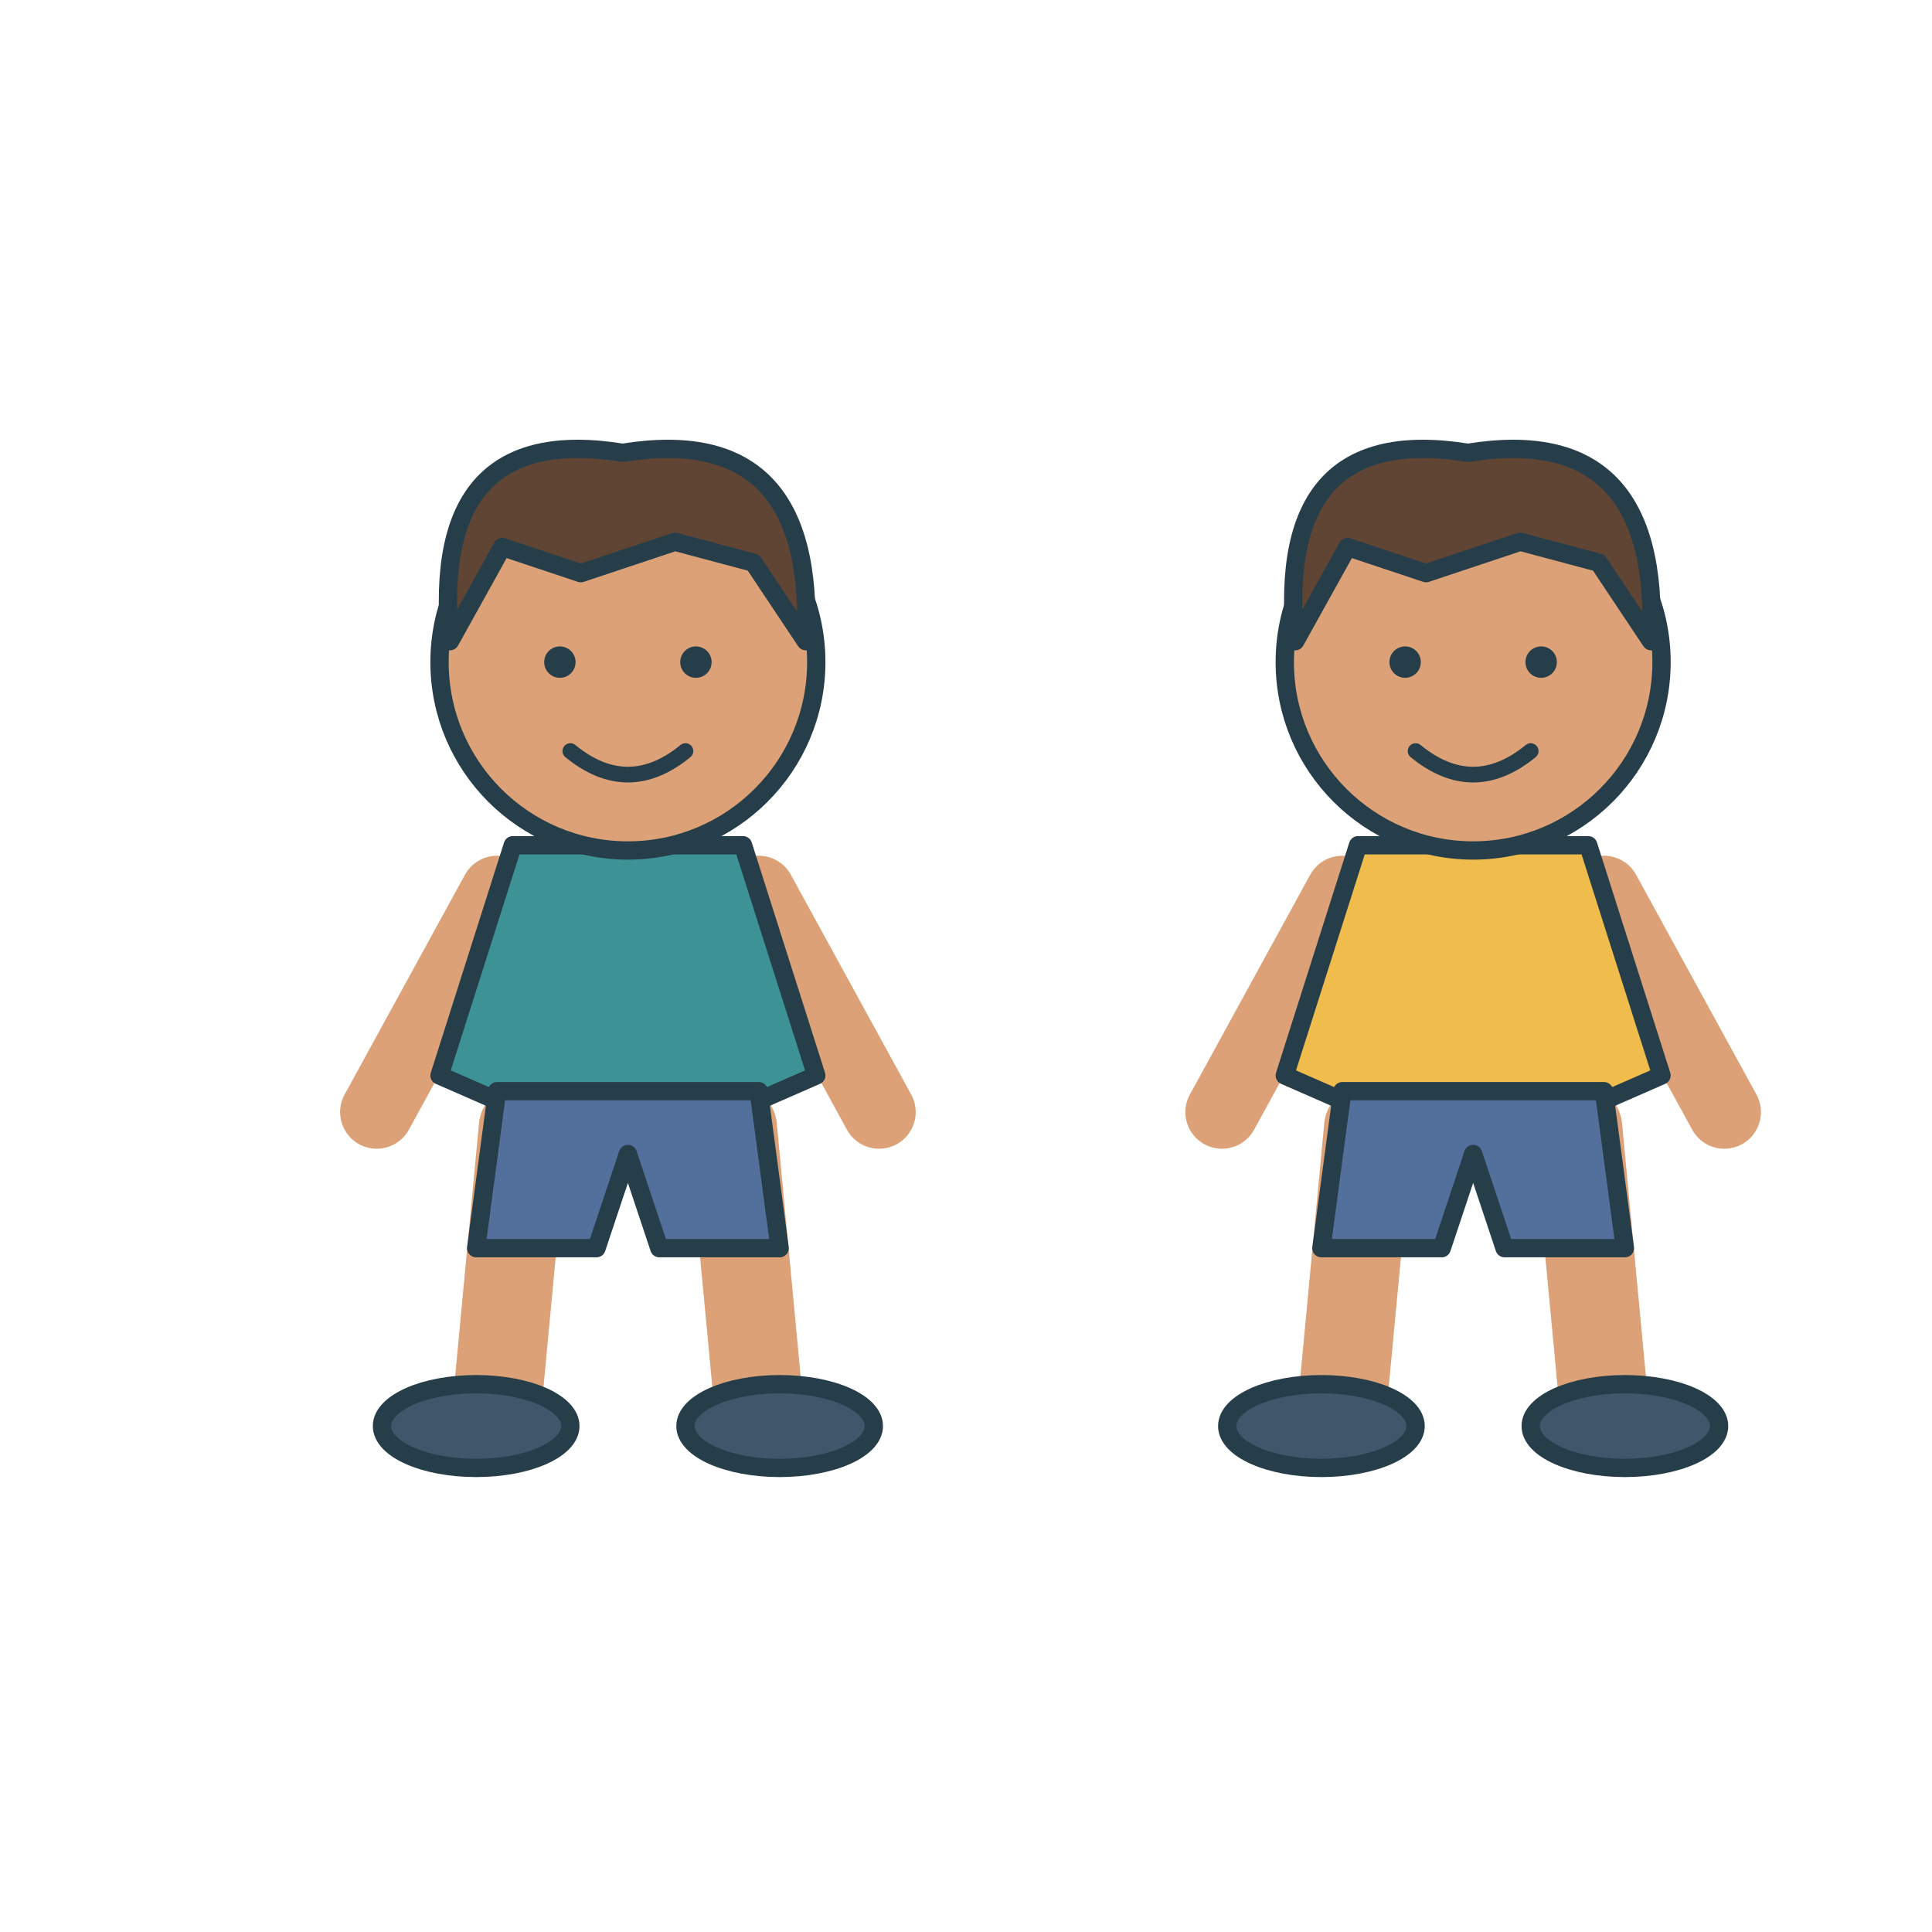
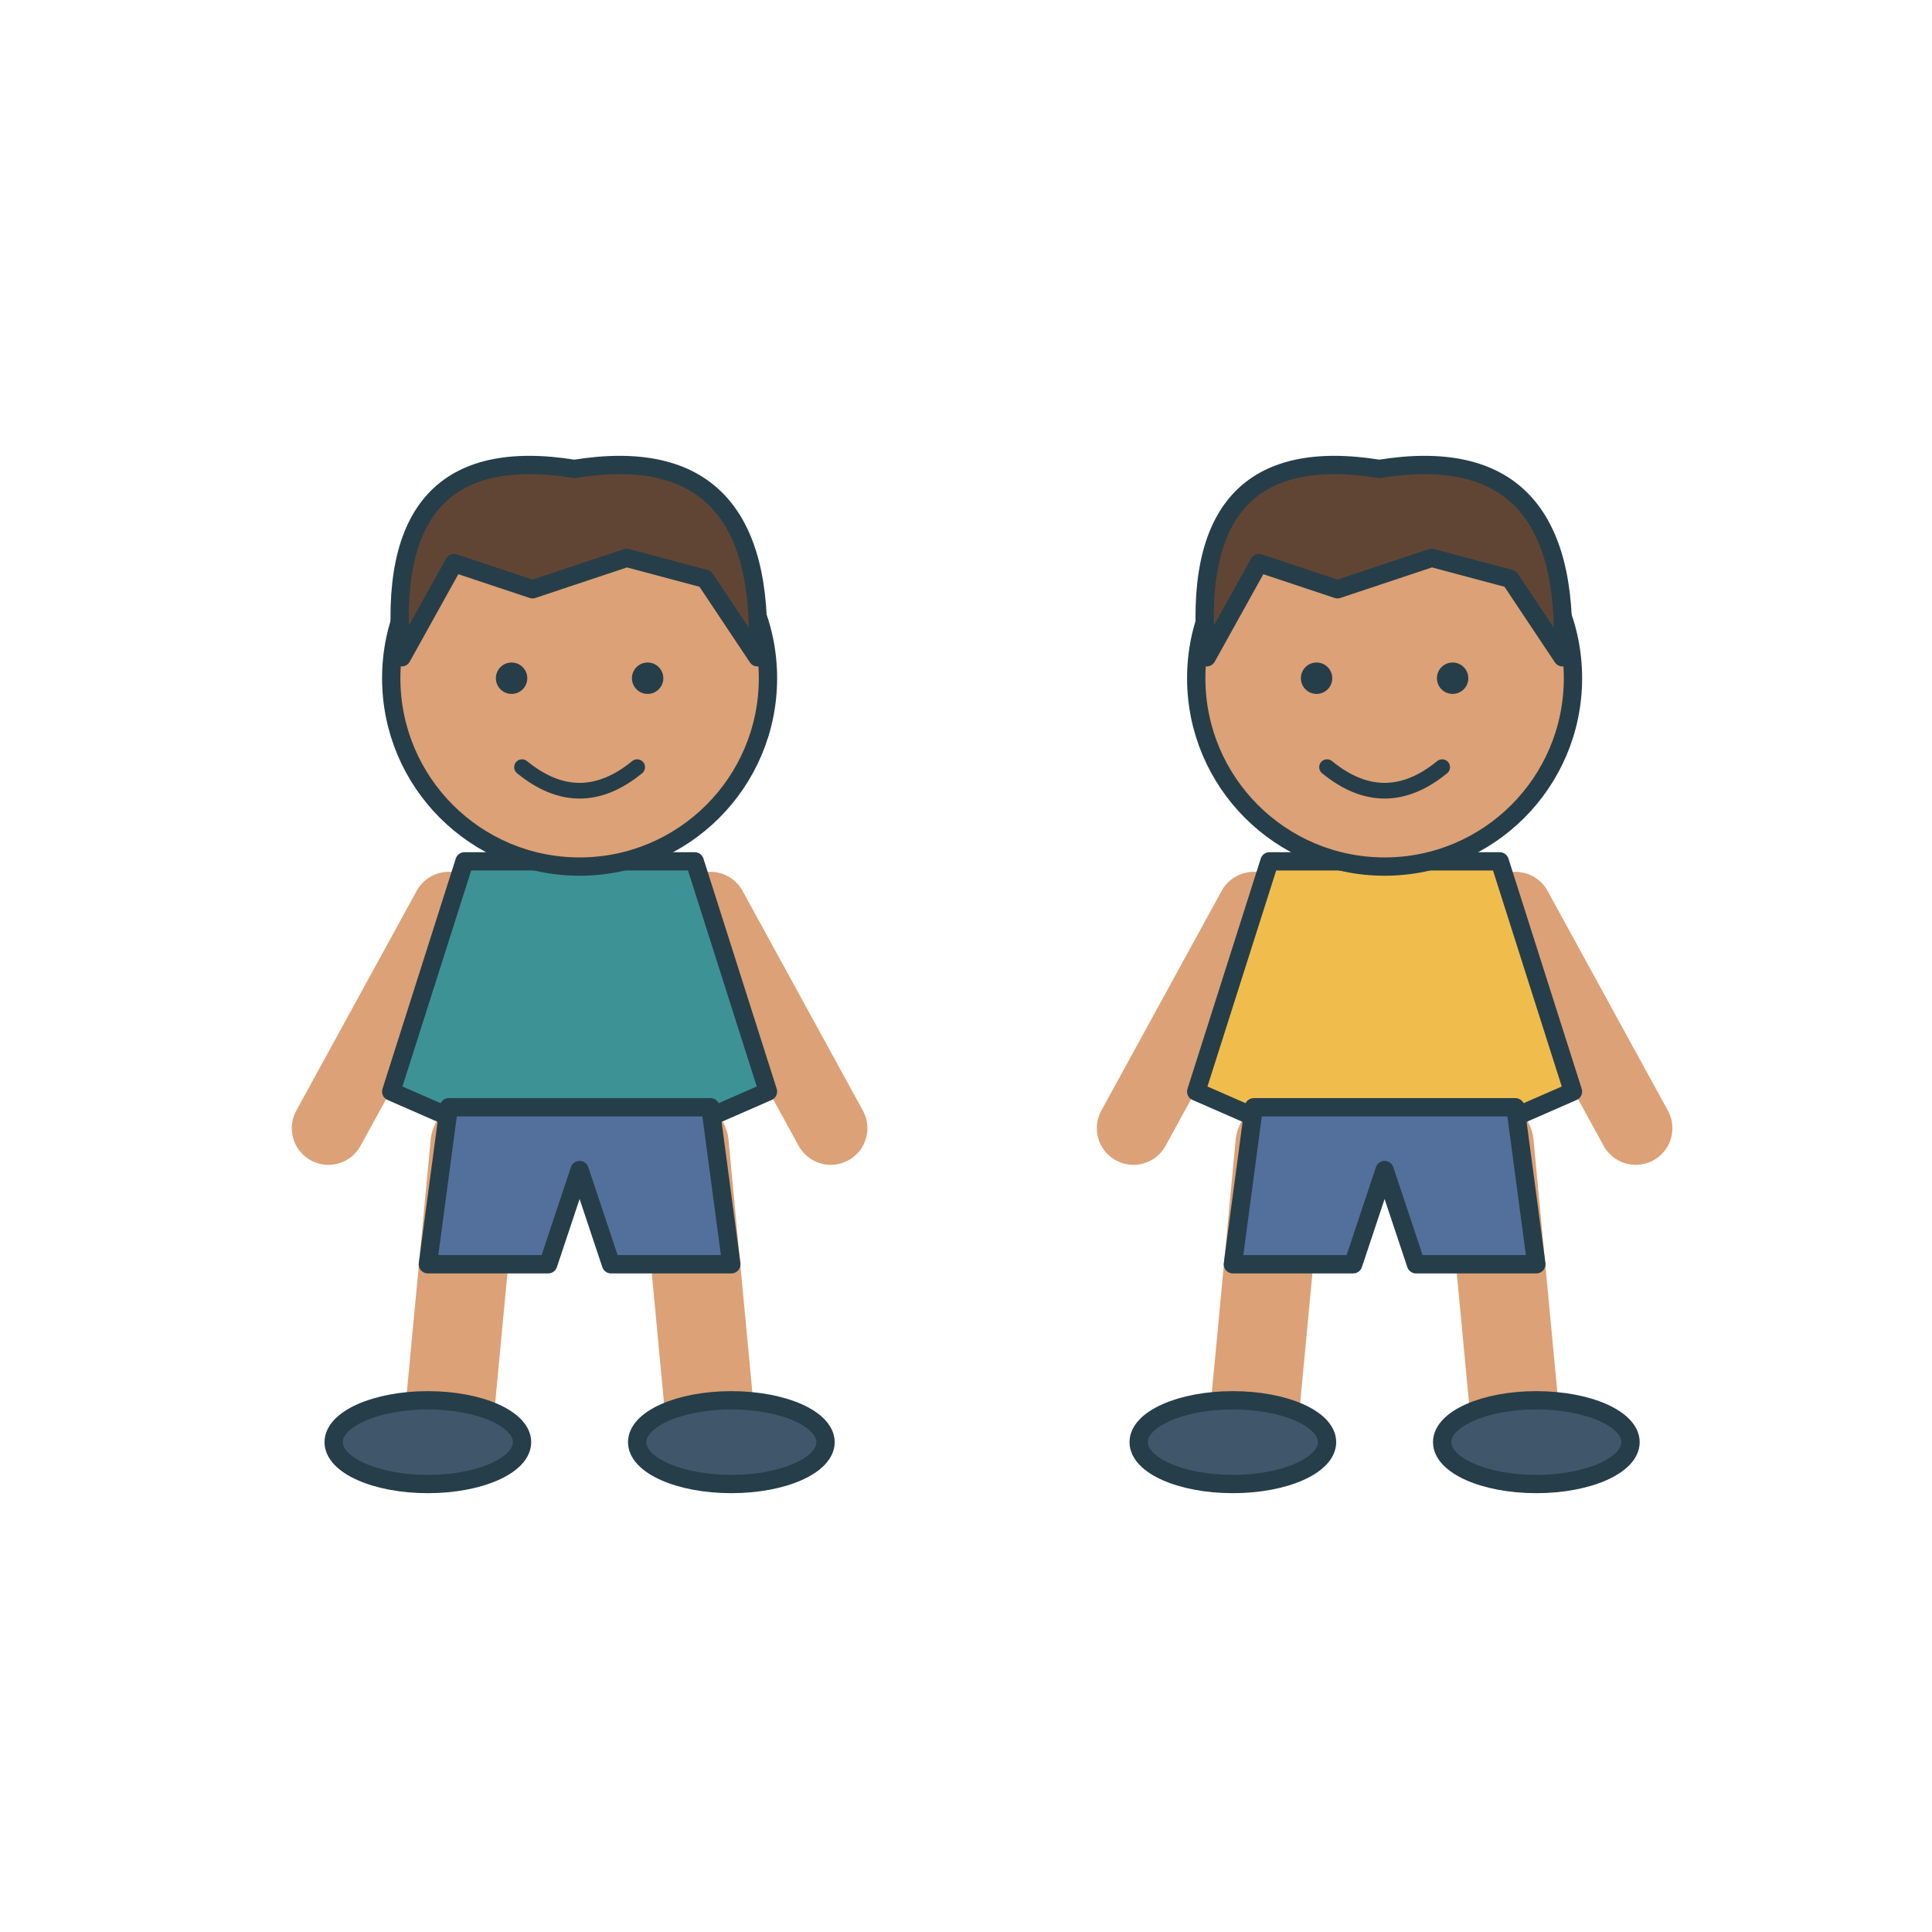
<svg xmlns="http://www.w3.org/2000/svg" viewBox="0 0 240 240">
  <g stroke="#263e49" stroke-width="3.5" stroke-linecap="round" stroke-linejoin="round">
-     <g transform="translate(0 40) scale(.65)">
+     <g transform="translate(-6 42) scale(.65)">
      <path d="M100 154 L95 207 M140 154 L145 207" fill="none" stroke="#dca176" stroke-width="17" />
      <path d="M95 109 L72 151 M145 109 L168 151" fill="none" stroke="#dca176" stroke-width="14" />
      <path d="M98 100 L142 100 L156 144 L140 151 L100 151 L84 144 Z" fill="#3d9295" />
      <path d="M95 147 L145 147 L149 177 L126 177 L120 159 L114 177 L91 177 Z" fill="#536f9c" />
      <circle cx="120" cy="65" r="36" fill="#dca176" />
      <path d="M86 61 Q82 19 119 25 Q156 19 154 61 L144 46 L129 42 L111 48 L96 43 Z" fill="#604535" />
      <circle cx="107.0" cy="65" r="3" fill="#263e49" stroke="none" />
      <circle cx="133.0" cy="65" r="3" fill="#263e49" stroke="none" />
      <path d="M109 82 Q120 91 131 82" fill="none" stroke-width="3" />
      <ellipse cx="91" cy="211" rx="18" ry="8" fill="#40576b" />
      <ellipse cx="149" cy="211" rx="18" ry="8" fill="#40576b" />
    </g>
-     <g transform="translate(105 40) scale(.65)">
+     <g transform="translate(94 42) scale(.65)">
      <path d="M100 154 L95 207 M140 154 L145 207" fill="none" stroke="#dca176" stroke-width="17" />
      <path d="M95 109 L72 151 M145 109 L168 151" fill="none" stroke="#dca176" stroke-width="14" />
      <path d="M98 100 L142 100 L156 144 L140 151 L100 151 L84 144 Z" fill="#f0bd4d" />
      <path d="M95 147 L145 147 L149 177 L126 177 L120 159 L114 177 L91 177 Z" fill="#536f9c" />
      <circle cx="120" cy="65" r="36" fill="#dca176" />
      <path d="M86 61 Q82 19 119 25 Q156 19 154 61 L144 46 L129 42 L111 48 L96 43 Z" fill="#604535" />
      <circle cx="107.0" cy="65" r="3" fill="#263e49" stroke="none" />
      <circle cx="133.0" cy="65" r="3" fill="#263e49" stroke="none" />
      <path d="M109 82 Q120 91 131 82" fill="none" stroke-width="3" />
      <ellipse cx="91" cy="211" rx="18" ry="8" fill="#40576b" />
      <ellipse cx="149" cy="211" rx="18" ry="8" fill="#40576b" />
    </g>
  </g>
</svg>
